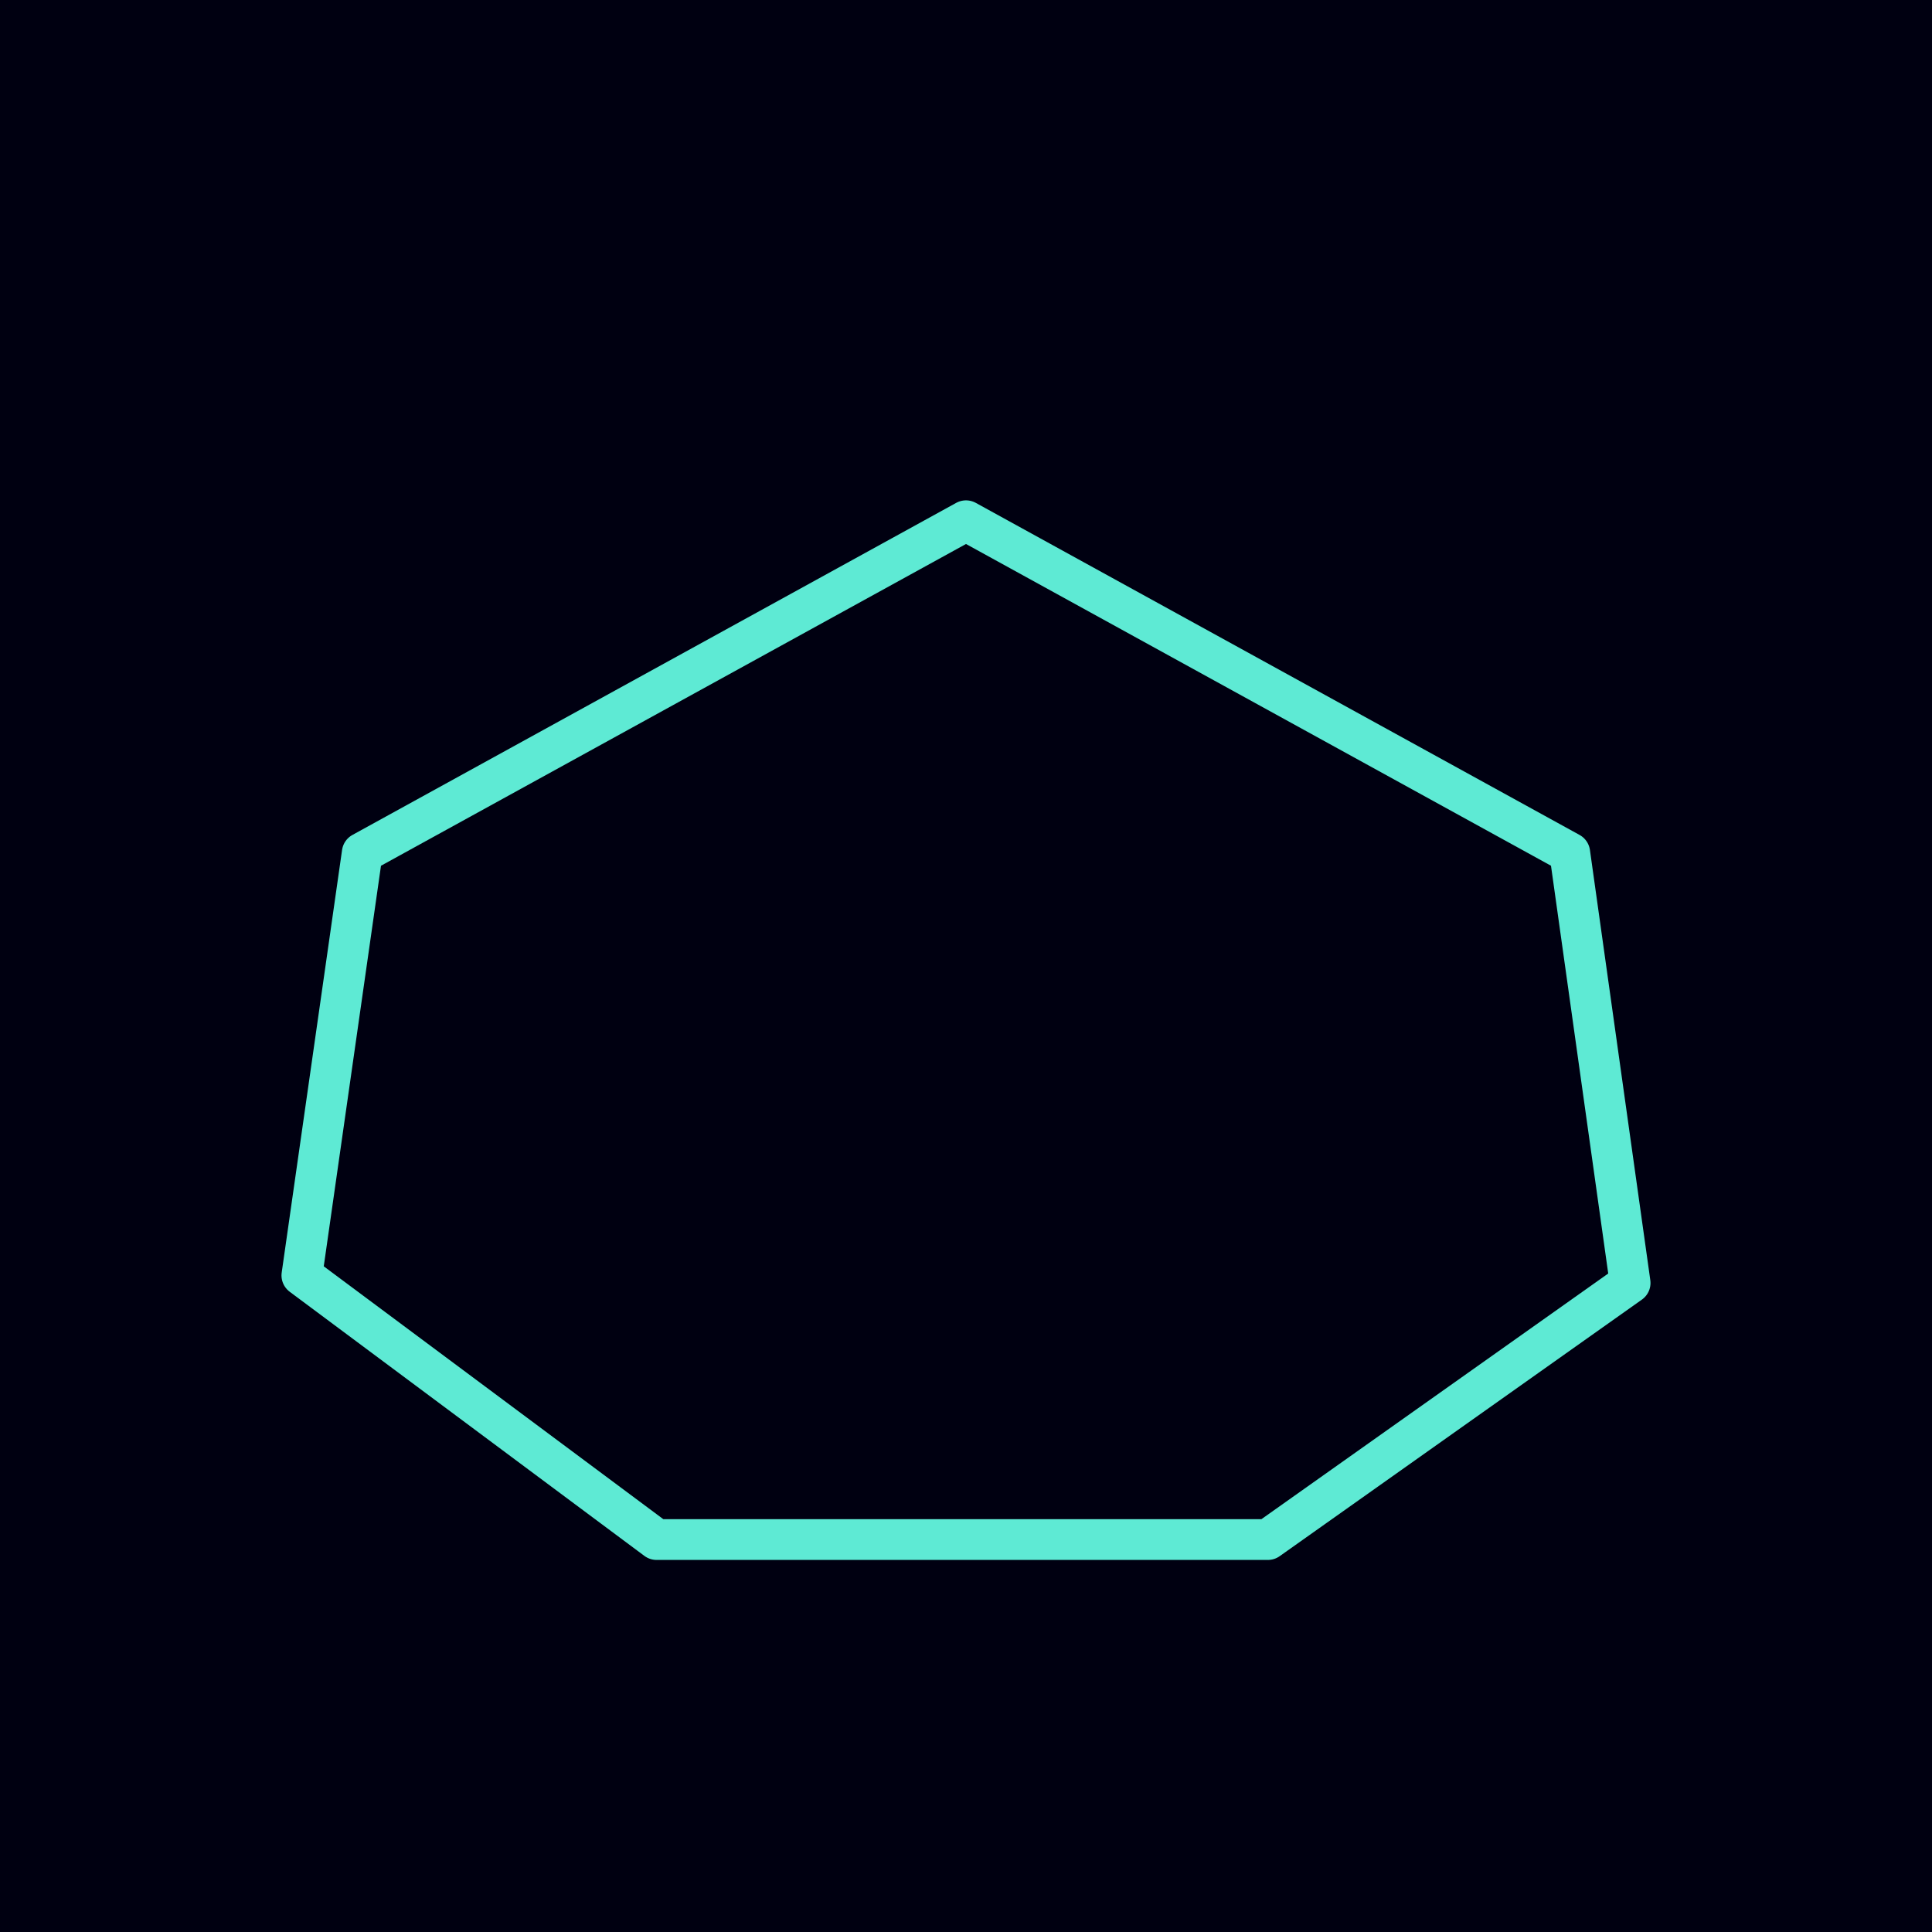
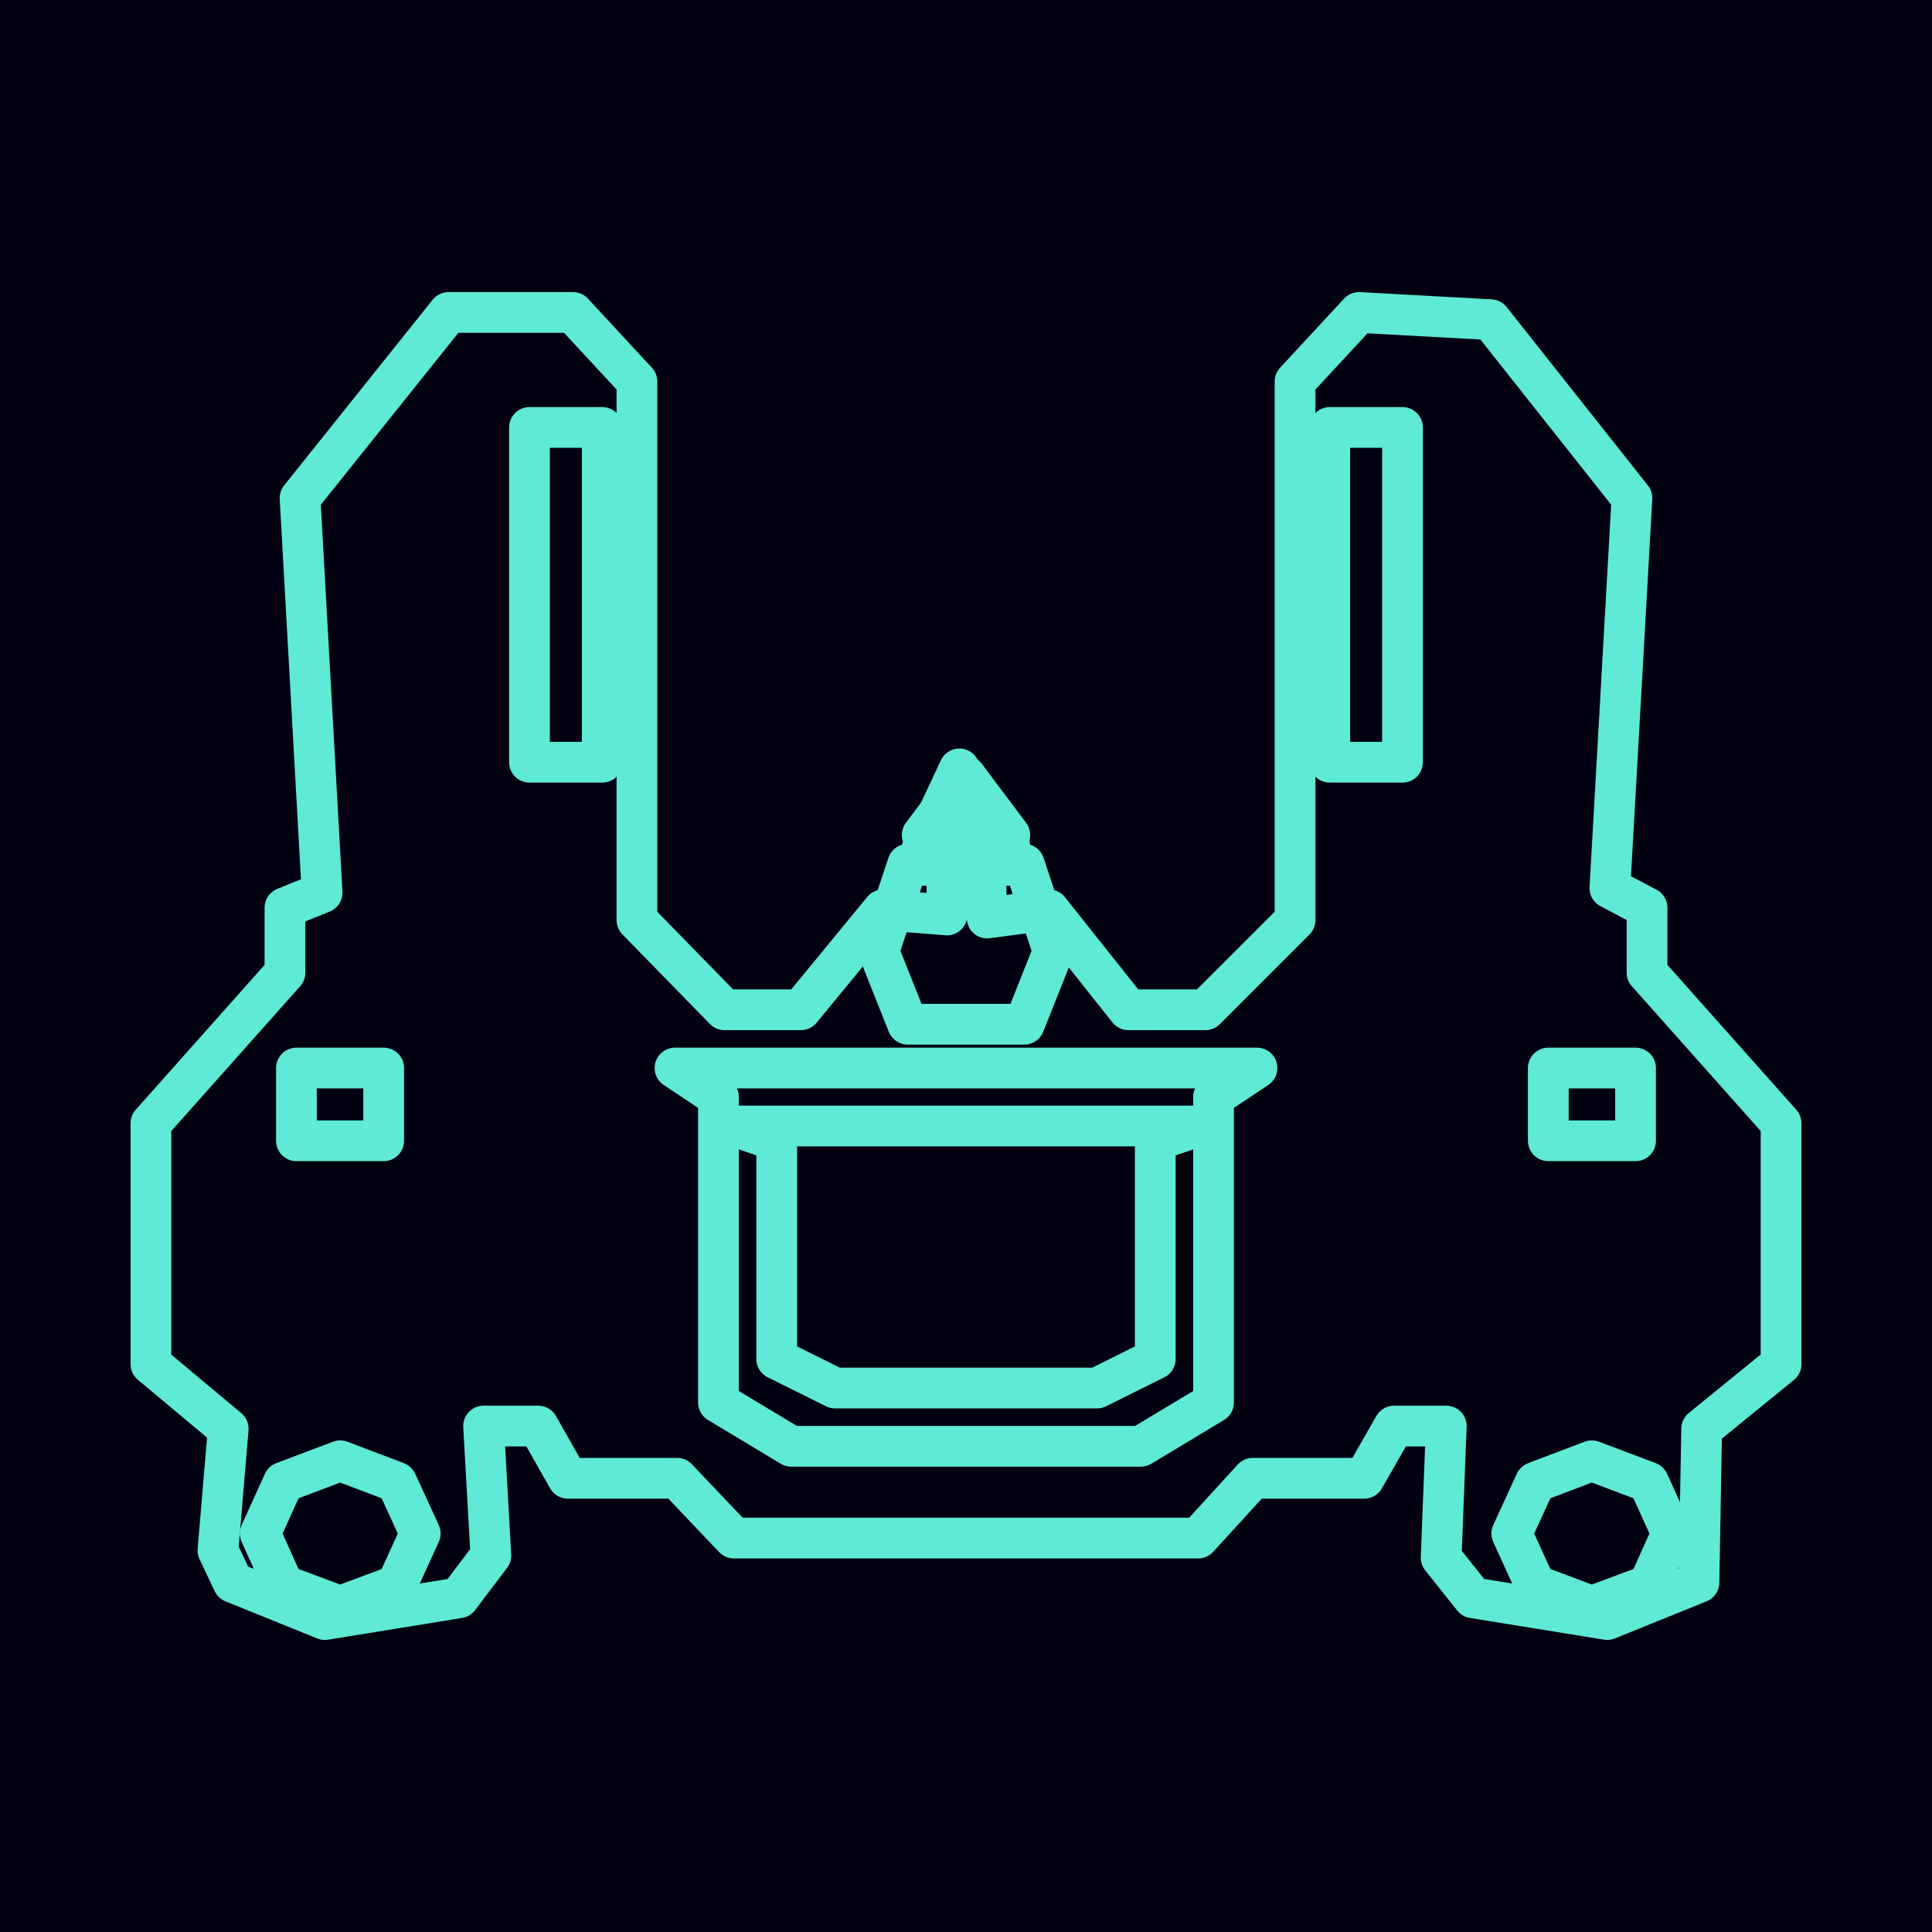
- <svg xmlns="http://www.w3.org/2000/svg" viewBox="0 0 64 64" width="64" height="64" role="img" aria-label="hauler barge-hex">
+ <svg xmlns="http://www.w3.org/2000/svg" viewBox="0 0 64 64" width="64" height="64" role="img" aria-label="hauler cargo-yoke">
  <rect width="64" height="64" fill="#000011" />
  <g fill="none" stroke="#5EEAD4" stroke-width="1.35" stroke-linecap="round" stroke-linejoin="round">
-     <path d="M32 17.25 L12 28.25 L10 42.25 L21.75 51 L42 51 L54 42.5 L52 28.25 Z" />
+     <path d="M14.86 10.35 L18.98 10.35 L21.1 12.64 L21.1 30.48 L24 33.45 L26.53 33.45 L29.25 30.14 L31.37 30.31 L31.37 28.67 L30.65 28.67 L30.55 28.09 L31.78 25.47 L33.45 28.02 L33.35 28.67 L32.63 28.67 L32.7 30.41 L34.75 30.14 L37.38 33.45 L39.93 33.45 L42.9 30.48 L42.9 12.64 L45.02 10.35 L49.38 10.59 L54.06 16.5 L53.33 29.42 L54.56 30.07 L54.56 32.22 L59 37.21 L59 45.19 L56.37 47.33 L56.28 52.42 L53.24 53.65 L48.8 52.93 L47.74 51.6 L47.91 47.24 L46.18 47.24 L45.19 48.97 L41.5 48.97 L39.69 50.95 L24.31 50.95 L22.43 48.97 L18.81 48.97 L17.83 47.24 L16.02 47.24 L16.26 51.53 L15.2 52.93 L10.76 53.65 L7.72 52.42 L7.22 51.36 L7.56 47.33 L5 45.19 L5 37.21 L9.44 32.22 L9.44 30.07 L10.67 29.57 L9.94 16.5 Z" />
+     <path d="M23.8 36.34 L22.36 35.38 L41.64 35.38 L40.2 36.34 L40.2 46.46 L37.79 47.91 L26.21 47.91 L23.8 46.46 Z" />
+     <path d="M25.73 37.79 L24.29 37.3 L39.71 37.3 L38.27 37.79 L38.27 45.02 L36.34 45.98 L27.66 45.98 L25.73 45.02 Z" />
+     <path d="M29.11 31.52 L30.07 28.63 L33.93 28.63 L34.89 31.52 L33.93 33.93 L30.07 33.93 Z" />
+     <path d="M32 28.63 L32 25.73" />
+     <path d="M30.55 27.66 L32 25.73 L33.45 27.66" />
+     <path d="M17.54 14.16 L19.95 14.16 L19.95 25.25 L17.54 25.25 Z" />
+     <path d="M46.46 14.16 L44.05 14.16 L44.05 25.25 L46.46 25.25 Z" />
+     <path d="M8.62 50.8 L9.39 49.1 L11.27 48.39 L13.14 49.1 L13.92 50.8 L13.14 52.51 L11.27 53.21 L9.39 52.51 Z" />
+     <path d="M55.38 50.8 L54.61 49.1 L52.73 48.39 L50.86 49.1 L50.08 50.8 L50.86 52.51 L52.73 53.21 L54.61 52.51 Z" />
+     <path d="M9.82 37.79 L9.82 35.38 L12.71 35.38 L12.71 37.79 Z" />
+     <path d="M54.18 37.79 L54.18 35.38 L51.29 35.38 L51.29 37.79 Z" />
  </g>
</svg>
